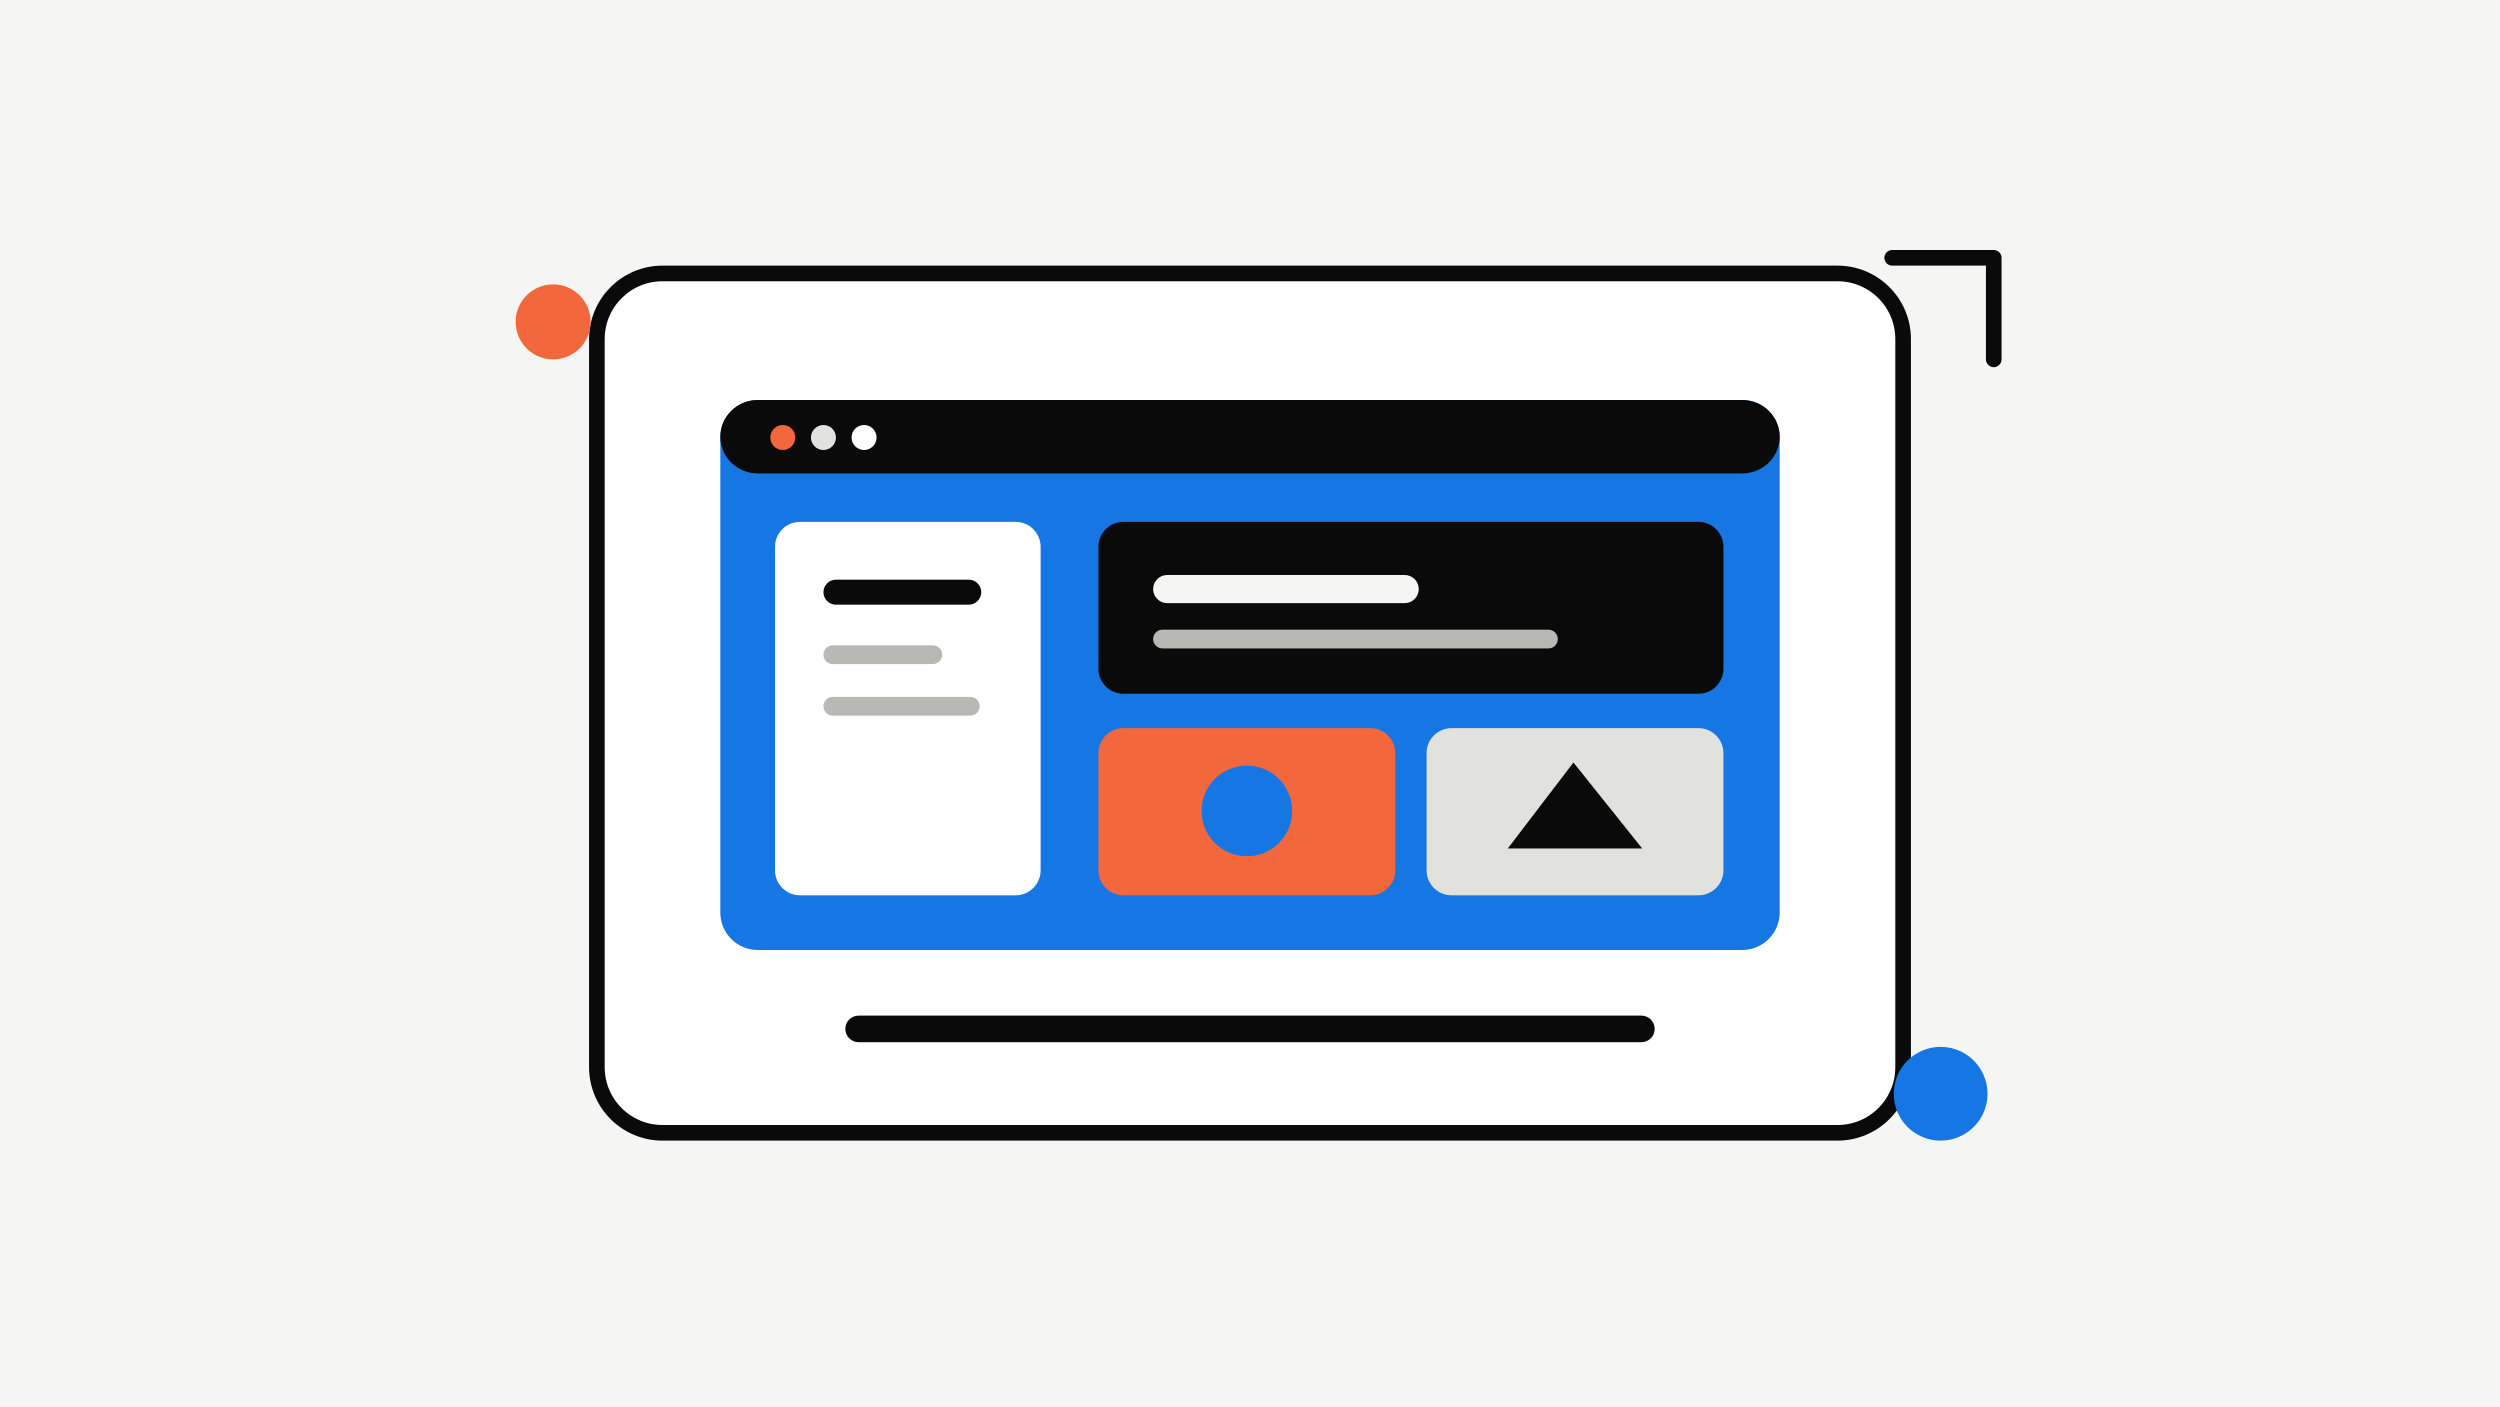
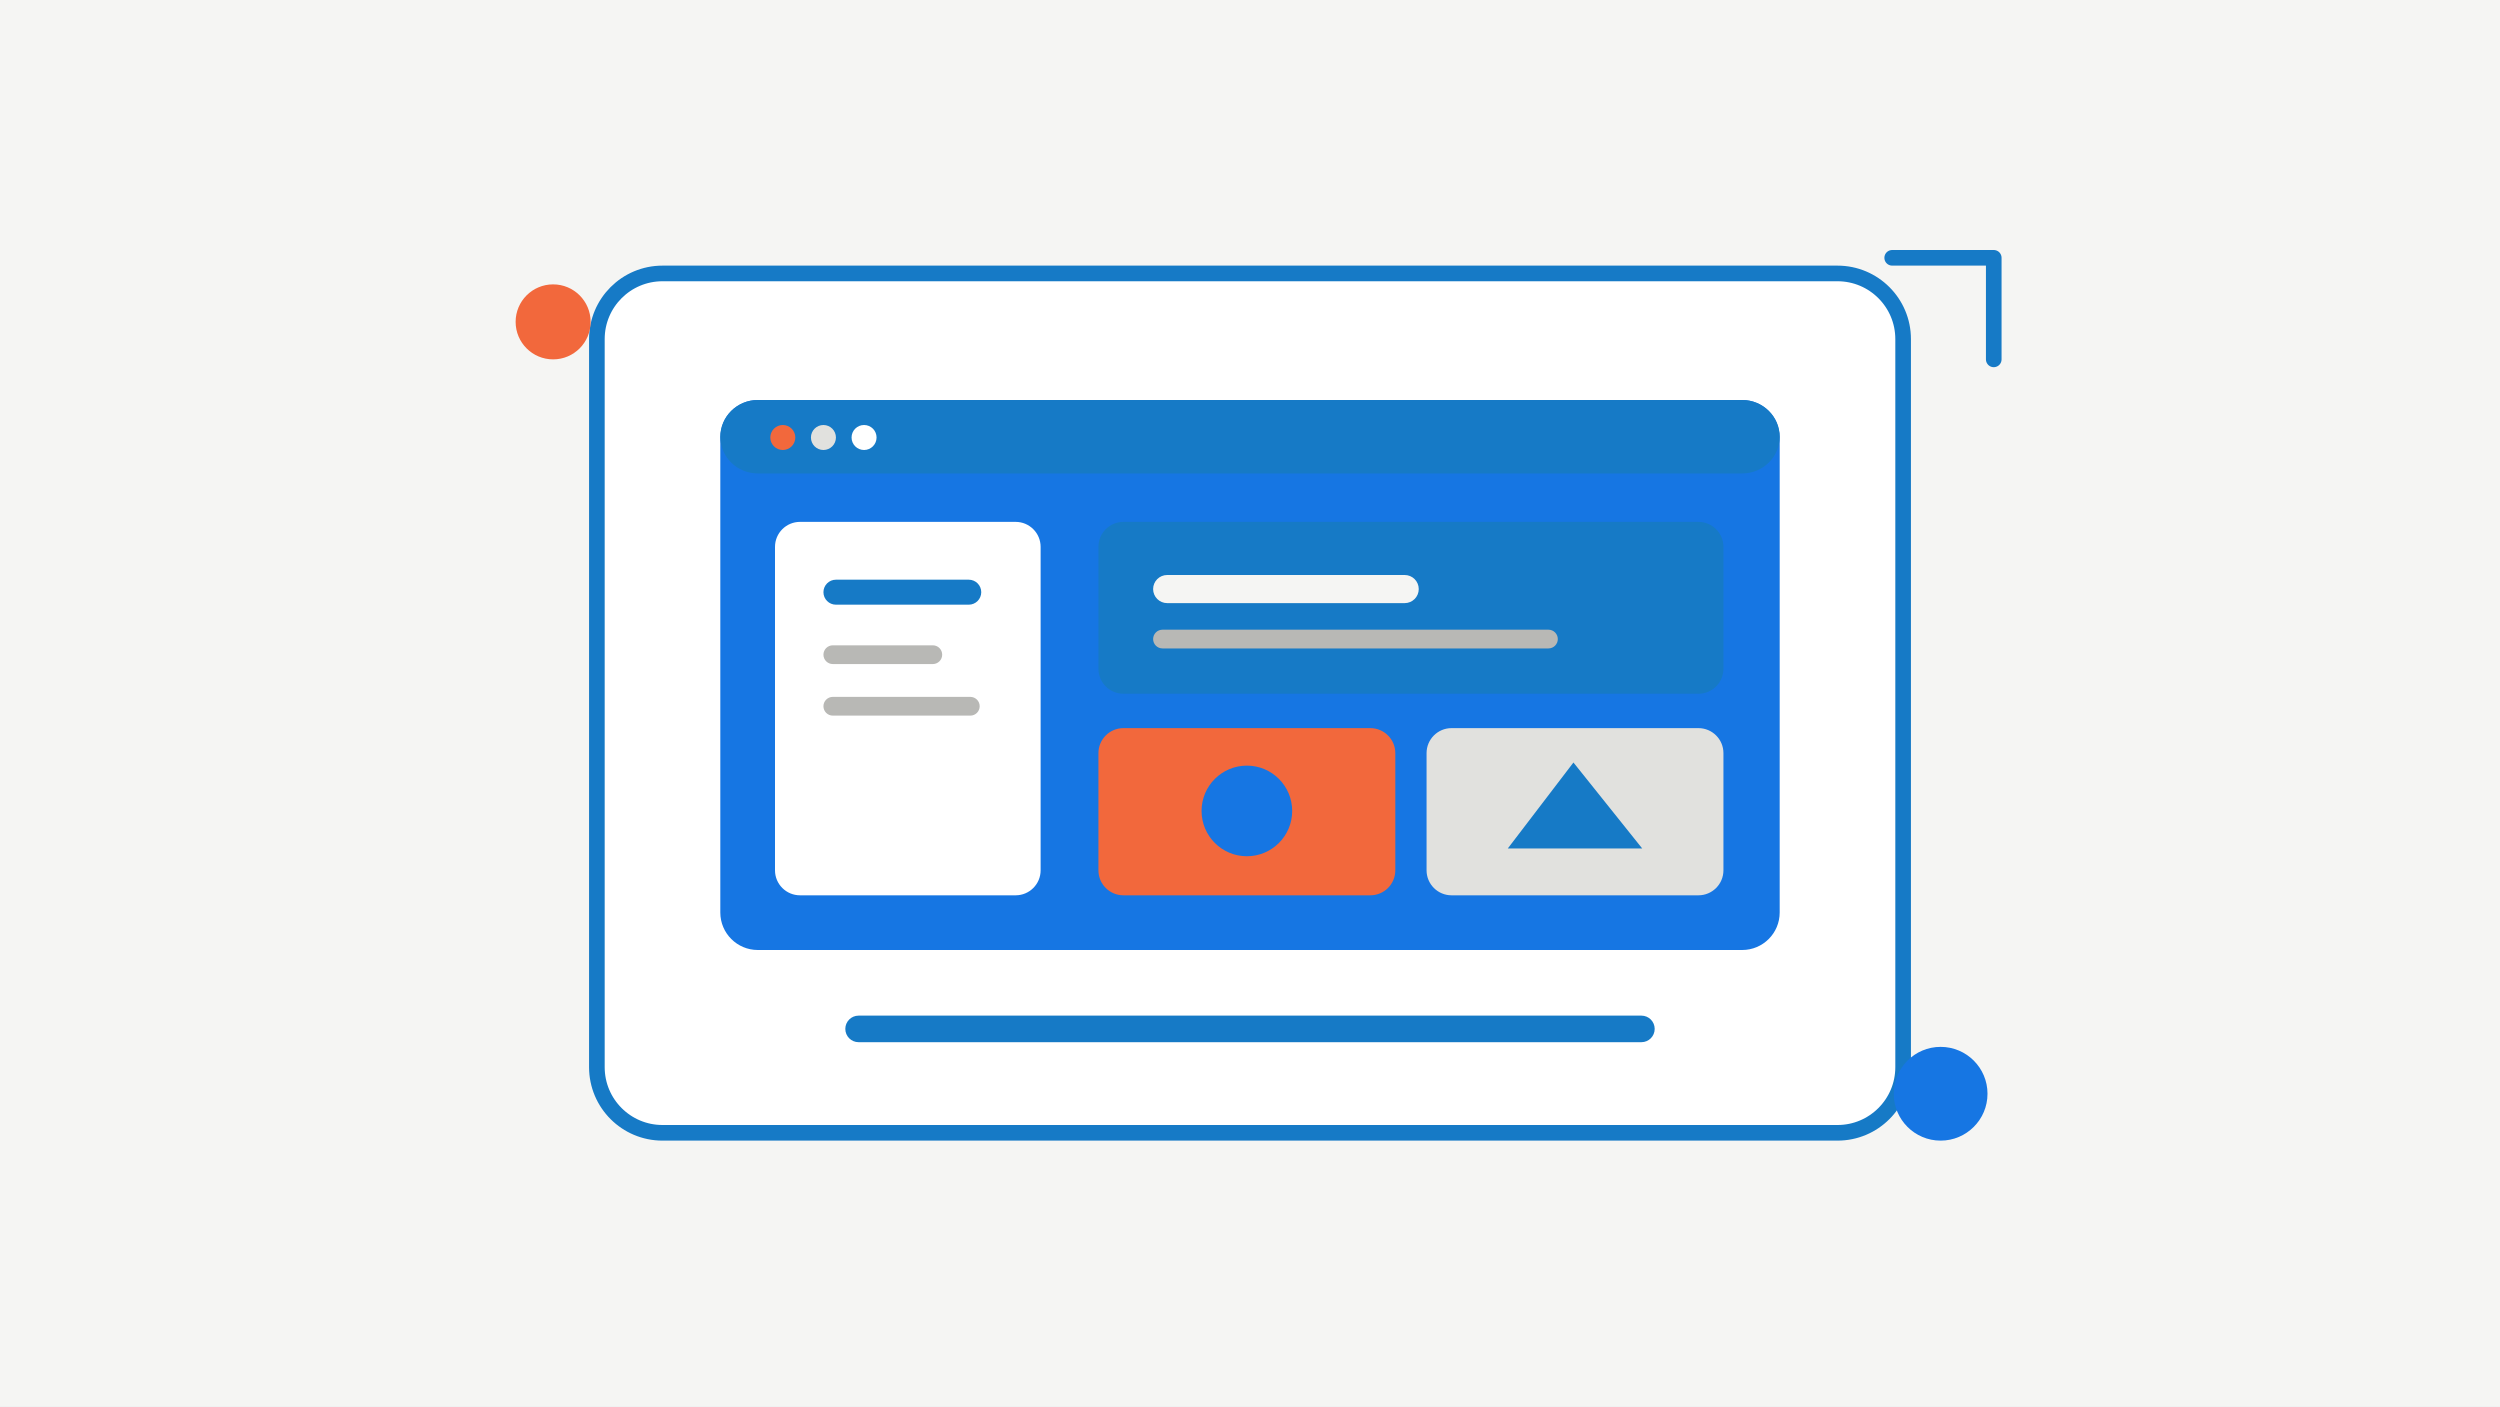
<svg xmlns="http://www.w3.org/2000/svg" width="1600" height="900" viewBox="0 0 1600 900" role="img" aria-labelledby="title desc">
  <rect width="1600" height="900" fill="#F5F5F3" />
-   <rect x="382" y="175" width="836" height="550" rx="42" fill="#FFFFFF" stroke="#0A0A0A" stroke-width="10" />
+   <rect x="382" y="175" width="836" height="550" rx="42" fill="#FFFFFF" stroke="#167ac6" stroke-width="10" />
  <rect x="461" y="256" width="678" height="352" rx="24" fill="#1676E3" />
-   <rect x="461" y="256" width="678" height="47" rx="24" fill="#0A0A0A" />
+   <rect x="461" y="256" width="678" height="47" rx="24" fill="#167ac6" />
  <circle cx="501" cy="280" r="8" fill="#F2683C" />
  <circle cx="527" cy="280" r="8" fill="#E1E1DE" />
  <circle cx="553" cy="280" r="8" fill="#FFFFFF" />
  <rect x="496" y="334" width="170" height="239" rx="16" fill="#FFFFFF" />
-   <rect x="527" y="371" width="101" height="16" rx="8" fill="#0A0A0A" />
+   <rect x="527" y="371" width="101" height="16" rx="8" fill="#167ac6" />
  <rect x="527" y="413" width="76" height="12" rx="6" fill="#B8B8B5" />
  <rect x="527" y="446" width="100" height="12" rx="6" fill="#B8B8B5" />
-   <rect x="703" y="334" width="400" height="110" rx="16" fill="#0A0A0A" />
+   <rect x="703" y="334" width="400" height="110" rx="16" fill="#167ac6" />
  <rect x="738" y="368" width="170" height="18" rx="9" fill="#F5F5F3" />
  <rect x="738" y="403" width="259" height="12" rx="6" fill="#B8B8B5" />
  <rect x="703" y="466" width="190" height="107" rx="16" fill="#F2683C" />
  <rect x="913" y="466" width="190" height="107" rx="16" fill="#E1E1DE" />
  <circle cx="798" cy="519" r="29" fill="#1676E3" />
-   <path d="M965 543l42-55 44 55z" fill="#0A0A0A" />
-   <rect x="541" y="650" width="518" height="17" rx="8.5" fill="#0A0A0A" />
+   <path d="M965 543l42-55 44 55z" fill="#167ac6" />
+   <rect x="541" y="650" width="518" height="17" rx="8.5" fill="#167ac6" />
  <circle cx="354" cy="206" r="24" fill="#F2683C" />
  <circle cx="1242" cy="700" r="30" fill="#1676E3" />
-   <path d="M1211 165h65v65" fill="none" stroke="#0A0A0A" stroke-width="10" stroke-linecap="round" stroke-linejoin="round" />
+   <path d="M1211 165h65v65" fill="none" stroke="#167ac6" stroke-width="10" stroke-linecap="round" stroke-linejoin="round" />
</svg>
